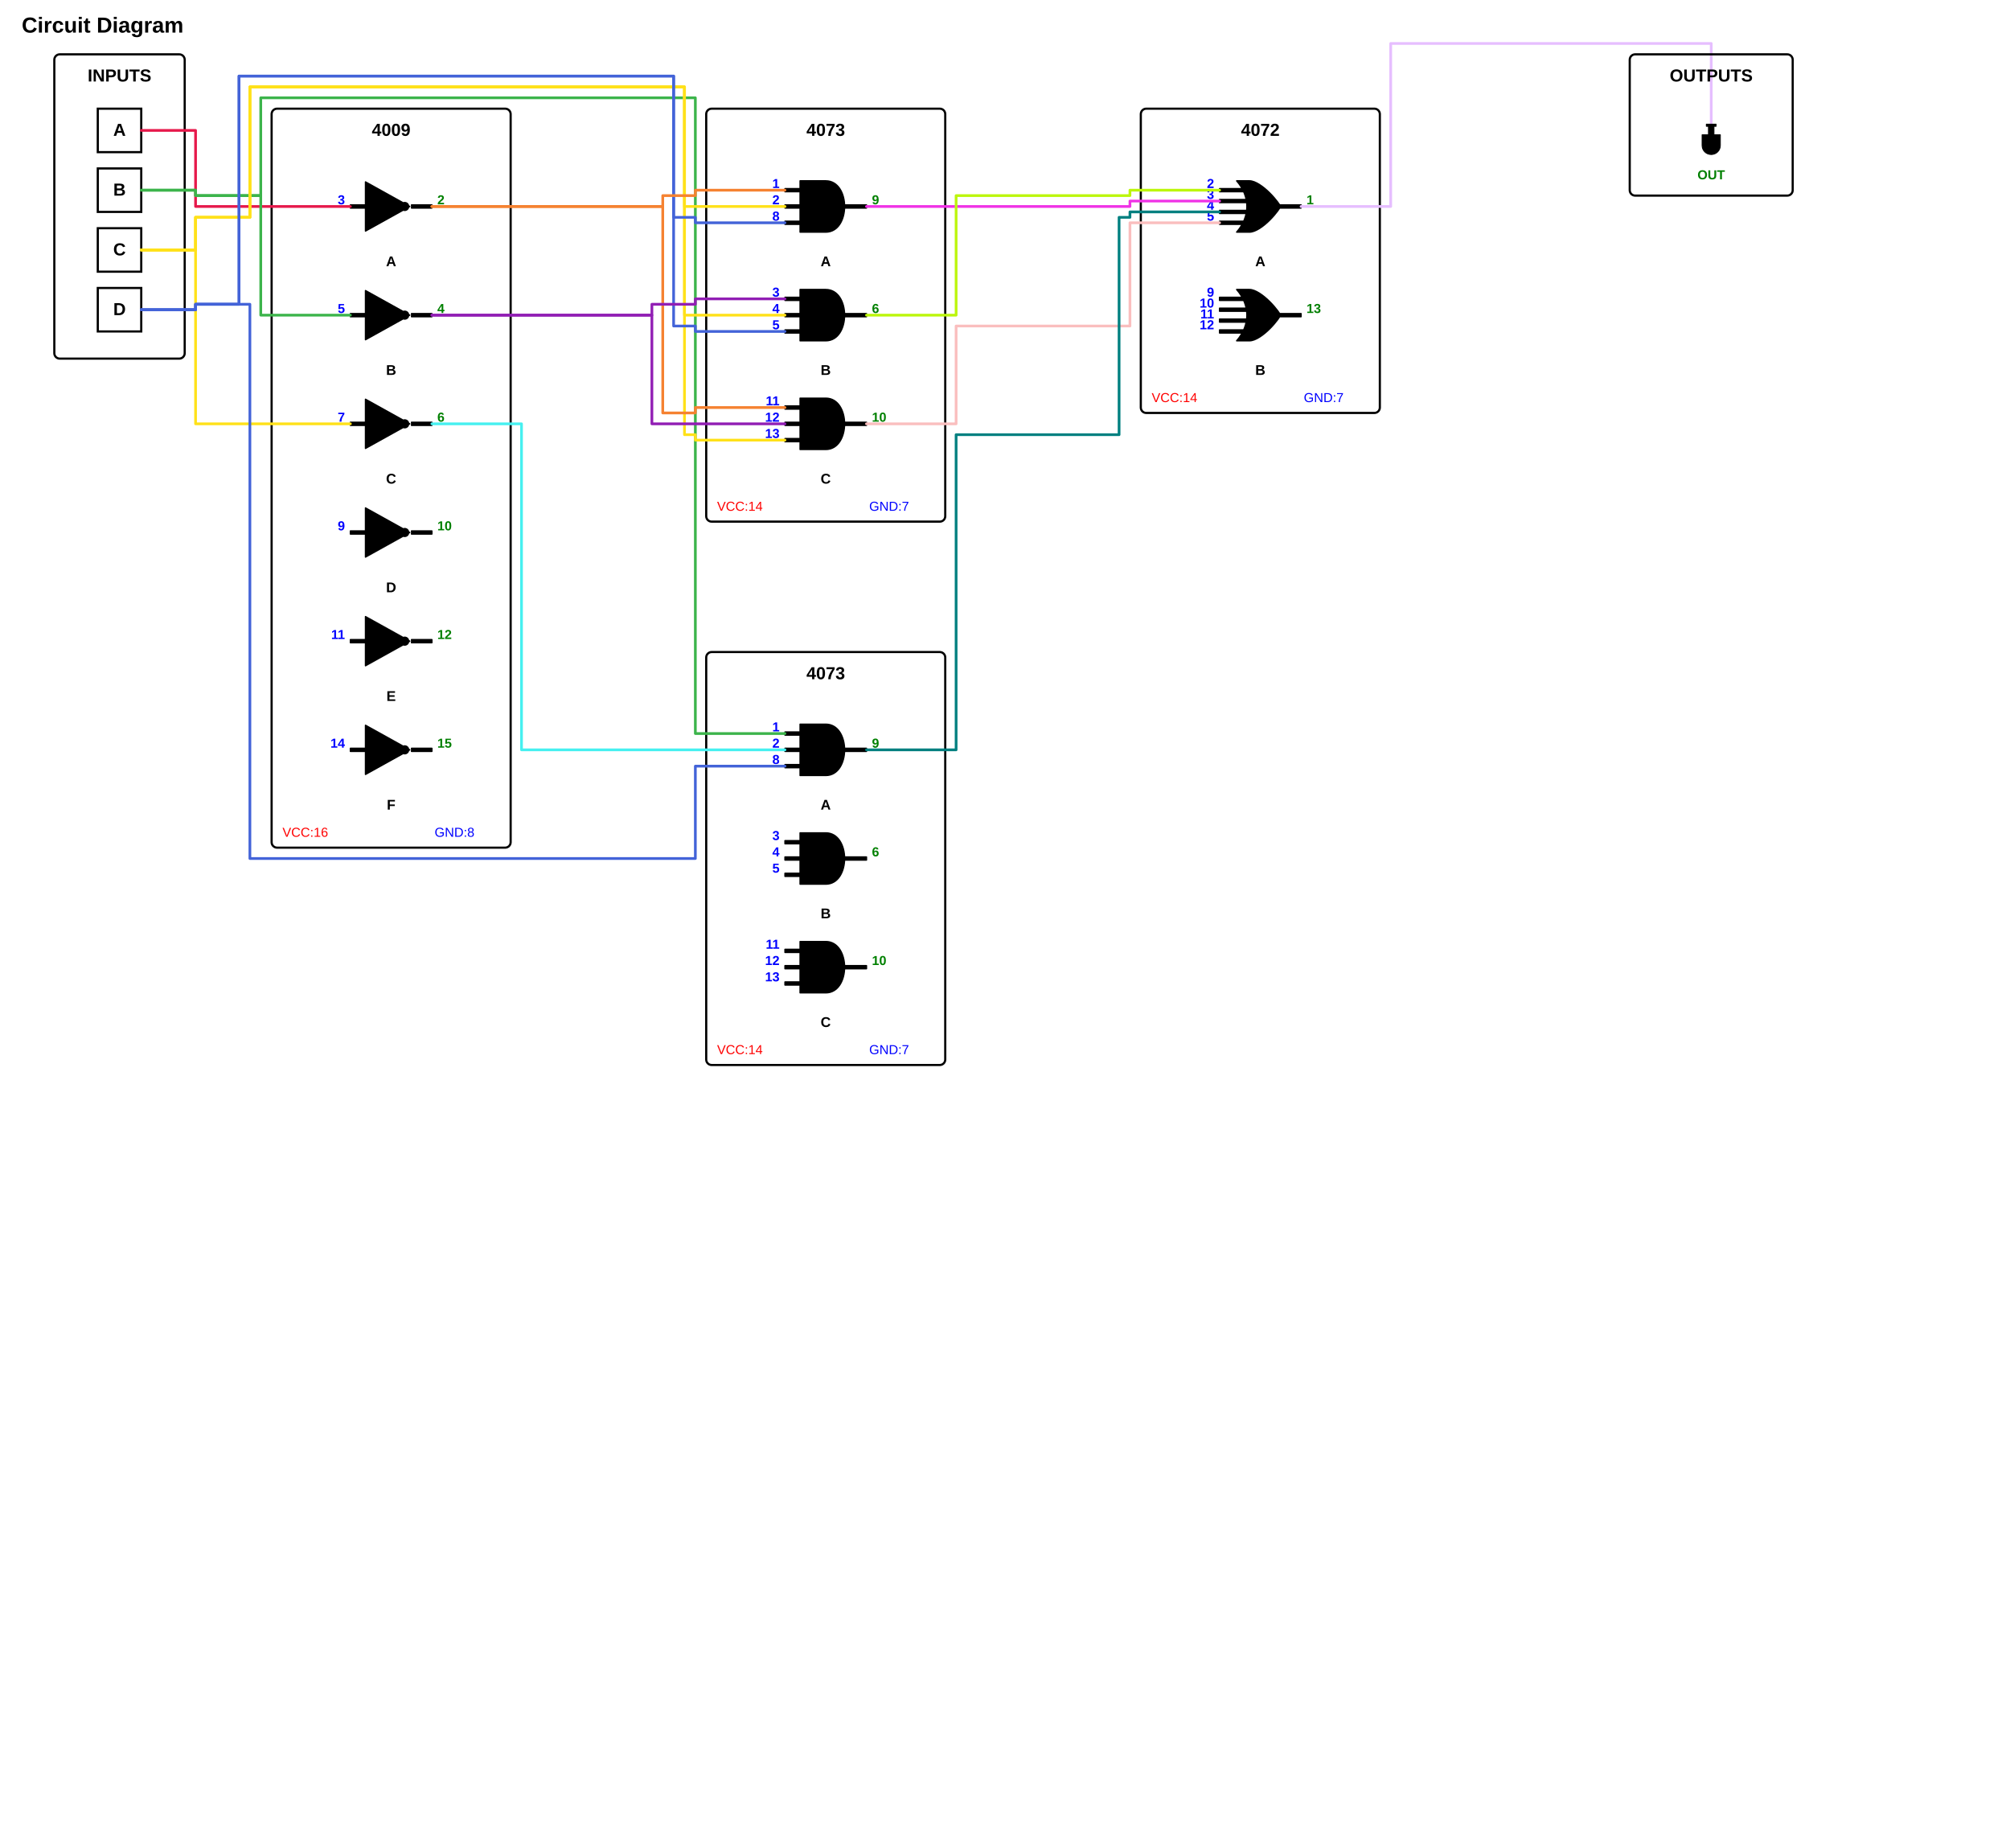
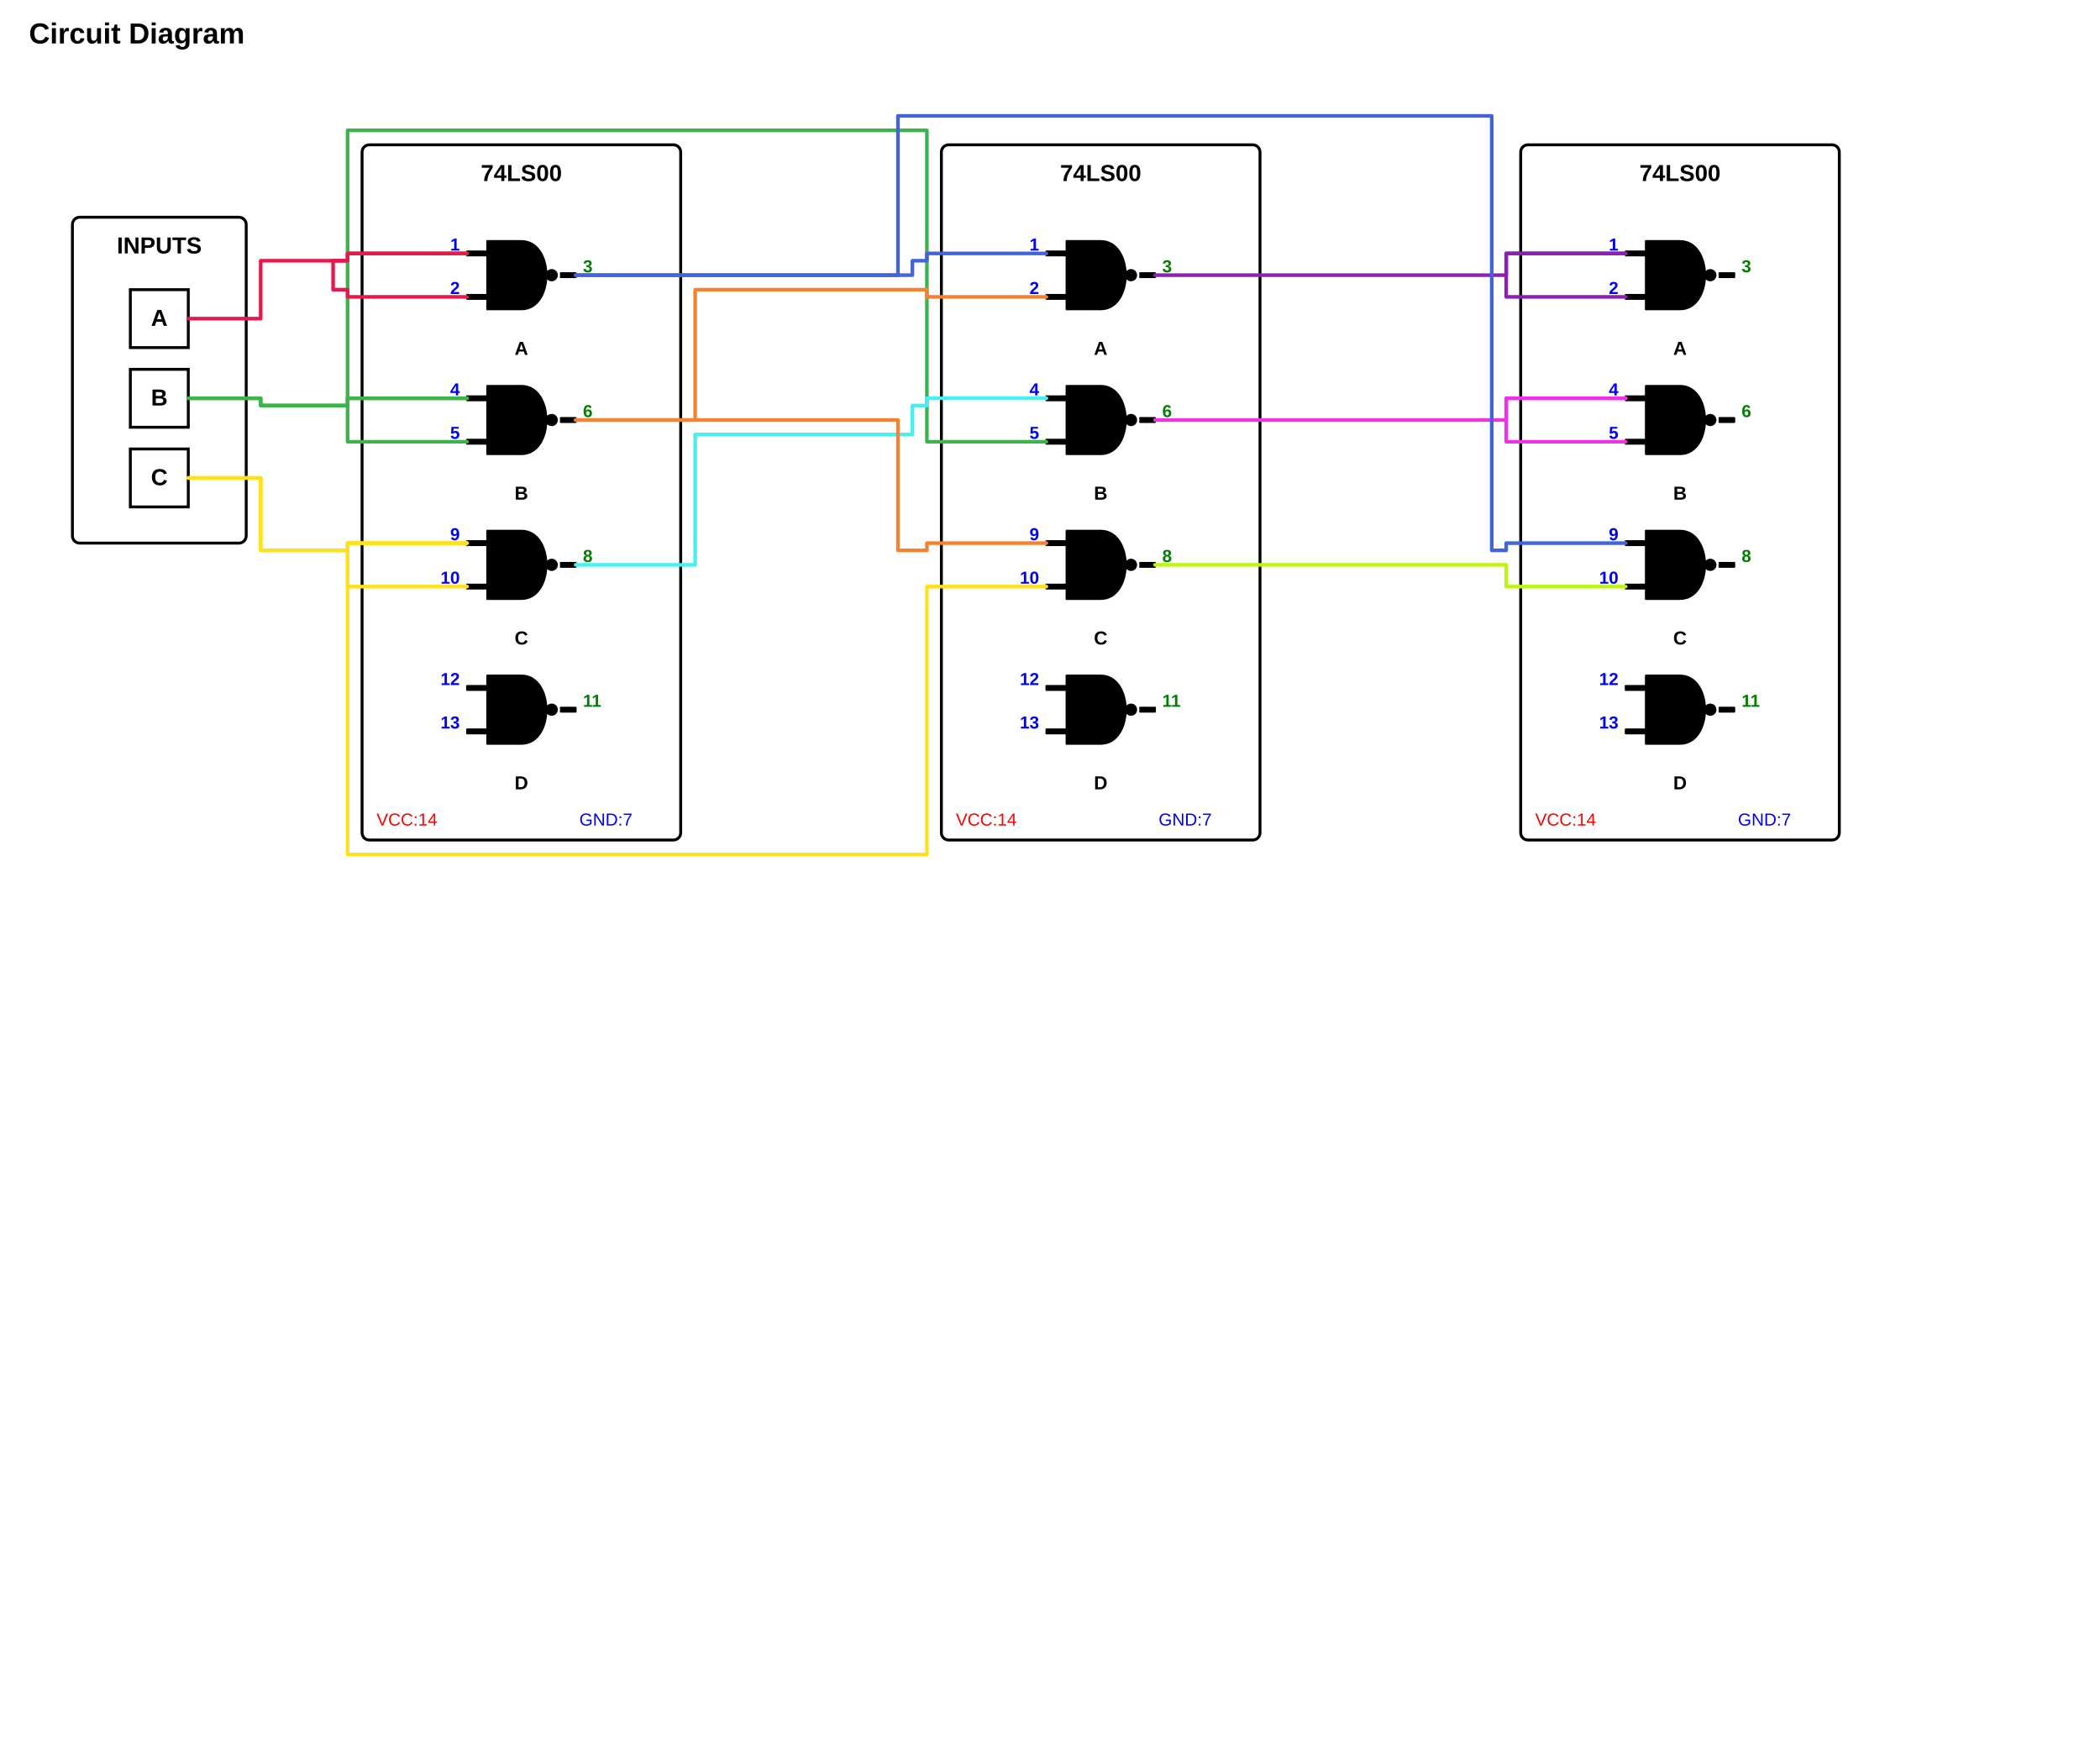
- <svg xmlns="http://www.w3.org/2000/svg" width="1850" height="1700" version="1.1">
+ <svg xmlns="http://www.w3.org/2000/svg" width="1450" height="1200" version="1.1">
  <defs>
-     <symbol id="NOT1" viewBox="0 0 512 512">
-       <path fill="#000000" stroke="#000000" stroke-width="8" stroke-linejoin="round" d="M 105,111.3 V 400.7 L 365.5,256 Z M 16,247 v 18 h 150 v -18 z m 320,-14 c -12.8,0 -23,10.2 -23,23 0,12.8 10.2,23 23,23 12.8,0 23,-10.2 23,-23 0,-12.8 -10.2,-23 -23,-23 z m 40,14 c 0.6,2.9 1,5.9 1,9 0,3.1 -0.4,6.1 -1,9 h 120 v -18 z" />
-     </symbol>
-     <symbol id="OR4" viewBox="0 0 512 512">
-       <path fill="#000000" stroke="#000000" stroke-width="8" stroke-linejoin="round" d="M116.6 407c40-45.9 60.4-98.4 60.4-151 0-52.6-20.4-105.1-60.4-151H192c34.1 0 81.9 34 119.3 71.4 18.7 18.6 35.1 37.9 46.6 53.3 5.8 7.6 10.4 14.4 13.4 19.4 1.4 2.5 2.5 4.7 3.2 6.1.1.4.2.5.2.8 0 .3-.1.5-.2.9-.6 1.4-1.7 3.5-3.2 6-3 5.1-7.5 11.8-13.2 19.5-11.3 15.4-27.5 34.6-46.1 53.2C274.8 373 227.1 407 192 407zM16 361v-18h202.2c-3 6.1-6.3 12.1-9.9 18zm274.5-96c.2-.3.4-.7.5-1 1.1-2.4 2-4.4 2-8 0-3.6-1-5.6-2-8-.1-.3-.3-.7-.5-1H496v18zM16 297v-18h197c3.6 5.9 6.9 11.9 9.9 18zM16 233v-18h197c3.6 5.9 6.9 11.9 9.9 18zM16 169v-18h192.3c3.6 5.9 6.9 11.9 9.9 18z" />
+     <symbol id="NAND2" viewBox="0 0 512 512">
+       <path fill="#000000" stroke="#000000" stroke-width="8" stroke-linejoin="round" d="M105 105v302h151c148 0 148-302 0-302H105zm-89 46v18h150v-18H16zm374 82c-12.8 0-23 10.2-23 23s10.2 23 23 23 23-10.2 23-23-10.2-23-23-23zm40 14c.6 2.9 1 5.9 1 9 0 3.1-.4 6.1-1 9h66v-18h-66zM16 343v18h150v-18H16z" />
    </symbol>
    <symbol id="LED" viewBox="0 0 512 512">
      <path fill="#000000" stroke="#000000" stroke-width="8" stroke-linejoin="round" d="M 256,80 C 208,80 170,118 170,166 v 100 h 172 V 166 C 342,118 304,80 256,80 Z M 230,266 v 80 h 52 v -80 z M 210,346 v 20 h 92 v -20 z" />
    </symbol>
-     <symbol id="AND3" viewBox="0 0 512 512">
-       <path fill="#000000" stroke="#000000" stroke-width="8" stroke-linejoin="round" d="M105 105v302h151c148 0 148-302 0-302H105zm-89 46v18h150v-18H16zm268.8 96c.2 6 .2 12 0 18H496v-18H284.8zM16 247v18h150v-18H16zm0 96v18h150v-18H16z" />
-     </symbol>
  </defs>
  <text x="20" y="30" font-family="Arial" font-size="20" font-weight="bold" fill="black">Circuit Diagram</text>
-   <rect x="50" y="50" width="120" height="280" fill="none" stroke="black" stroke-width="2" rx="5" />
-   <text x="110" y="75" font-family="Arial" font-size="16" font-weight="bold" text-anchor="middle" fill="black">INPUTS</text>
-   <rect x="90" y="100" width="40" height="40" fill="none" stroke="black" stroke-width="2" />
-   <text x="110" y="125" font-family="Arial" font-size="16" font-weight="bold" text-anchor="middle" fill="black">A</text>
-   <rect x="90" y="155" width="40" height="40" fill="none" stroke="black" stroke-width="2" />
-   <text x="110" y="180" font-family="Arial" font-size="16" font-weight="bold" text-anchor="middle" fill="black">B</text>
-   <rect x="90" y="210" width="40" height="40" fill="none" stroke="black" stroke-width="2" />
-   <text x="110" y="235" font-family="Arial" font-size="16" font-weight="bold" text-anchor="middle" fill="black">C</text>
-   <rect x="90" y="265" width="40" height="40" fill="none" stroke="black" stroke-width="2" />
-   <text x="110" y="290" font-family="Arial" font-size="16" font-weight="bold" text-anchor="middle" fill="black">D</text>
-   <rect x="250" y="100" width="220" height="680" fill="none" stroke="black" stroke-width="2" rx="5" />
-   <text x="360" y="125" font-family="Arial" font-size="16" font-weight="bold" text-anchor="middle" fill="black">4009</text>
+   <rect x="50" y="150" width="120" height="225" fill="none" stroke="black" stroke-width="2" rx="5" />
+   <text x="110" y="175" font-family="Arial" font-size="16" font-weight="bold" text-anchor="middle" fill="black">INPUTS</text>
+   <rect x="90" y="200" width="40" height="40" fill="none" stroke="black" stroke-width="2" />
+   <text x="110" y="225" font-family="Arial" font-size="16" font-weight="bold" text-anchor="middle" fill="black">A</text>
+   <rect x="90" y="255" width="40" height="40" fill="none" stroke="black" stroke-width="2" />
+   <text x="110" y="280" font-family="Arial" font-size="16" font-weight="bold" text-anchor="middle" fill="black">B</text>
+   <rect x="90" y="310" width="40" height="40" fill="none" stroke="black" stroke-width="2" />
+   <text x="110" y="335" font-family="Arial" font-size="16" font-weight="bold" text-anchor="middle" fill="black">C</text>
+   <rect x="250" y="100" width="220" height="480" fill="none" stroke="black" stroke-width="2" rx="5" />
+   <text x="360" y="125" font-family="Arial" font-size="16" font-weight="bold" text-anchor="middle" fill="black">74LS00</text>
  <g>
    <g transform="translate(320, 150) scale(0.15625, 0.15625)">
-       <path d="M 105,111.3 V 400.7 L 365.5,256 Z M 16,247 v 18 h 150 v -18 z m 320,-14 c -12.8,0 -23,10.2 -23,23 0,12.8 10.2,23 23,23 12.8,0 23,-10.2 23,-23 0,-12.8 -10.2,-23 -23,-23 z m 40,14 c 0.6,2.9 1,5.9 1,9 0,3.1 -0.4,6.1 -1,9 h 120 v -18 z" fill="#000000" stroke="#000000" stroke-width="8" stroke-linejoin="round" />
+       <path d="M105 105v302h151c148 0 148-302 0-302H105zm-89 46v18h150v-18H16zm374 82c-12.8 0-23 10.2-23 23s10.2 23 23 23 23-10.2 23-23-10.2-23-23-23zm40 14c.6 2.9 1 5.9 1 9 0 3.1-.4 6.1-1 9h66v-18h-66zM16 343v18h150v-18H16z" fill="#000000" stroke="#000000" stroke-width="8" stroke-linejoin="round" />
    </g>
-     <text x="317.5" y="188.0" font-family="Arial" font-size="12" font-weight="bold" text-anchor="end" fill="blue">3</text>
-     <text x="402.5" y="188.0" font-family="Arial" font-size="12" font-weight="bold" text-anchor="start" fill="green">2</text>
+     <text x="317.5" y="173.0" font-family="Arial" font-size="12" font-weight="bold" text-anchor="end" fill="blue">1</text>
+     <text x="317.5" y="203.0" font-family="Arial" font-size="12" font-weight="bold" text-anchor="end" fill="blue">2</text>
+     <text x="402.5" y="188.0" font-family="Arial" font-size="12" font-weight="bold" text-anchor="start" fill="green">3</text>
    <text x="360" y="245" font-family="Arial" font-size="13" font-weight="bold" text-anchor="middle" fill="black">A</text>
  </g>
  <g>
    <g transform="translate(320, 250) scale(0.15625, 0.15625)">
-       <path d="M 105,111.3 V 400.7 L 365.5,256 Z M 16,247 v 18 h 150 v -18 z m 320,-14 c -12.8,0 -23,10.2 -23,23 0,12.8 10.2,23 23,23 12.8,0 23,-10.2 23,-23 0,-12.8 -10.2,-23 -23,-23 z m 40,14 c 0.6,2.9 1,5.9 1,9 0,3.1 -0.4,6.1 -1,9 h 120 v -18 z" fill="#000000" stroke="#000000" stroke-width="8" stroke-linejoin="round" />
+       <path d="M105 105v302h151c148 0 148-302 0-302H105zm-89 46v18h150v-18H16zm374 82c-12.8 0-23 10.2-23 23s10.2 23 23 23 23-10.2 23-23-10.2-23-23-23zm40 14c.6 2.9 1 5.9 1 9 0 3.1-.4 6.1-1 9h66v-18h-66zM16 343v18h150v-18H16z" fill="#000000" stroke="#000000" stroke-width="8" stroke-linejoin="round" />
    </g>
-     <text x="317.5" y="288.0" font-family="Arial" font-size="12" font-weight="bold" text-anchor="end" fill="blue">5</text>
-     <text x="402.5" y="288.0" font-family="Arial" font-size="12" font-weight="bold" text-anchor="start" fill="green">4</text>
+     <text x="317.5" y="273.0" font-family="Arial" font-size="12" font-weight="bold" text-anchor="end" fill="blue">4</text>
+     <text x="317.5" y="303.0" font-family="Arial" font-size="12" font-weight="bold" text-anchor="end" fill="blue">5</text>
+     <text x="402.5" y="288.0" font-family="Arial" font-size="12" font-weight="bold" text-anchor="start" fill="green">6</text>
    <text x="360" y="345" font-family="Arial" font-size="13" font-weight="bold" text-anchor="middle" fill="black">B</text>
  </g>
  <g>
    <g transform="translate(320, 350) scale(0.15625, 0.15625)">
-       <path d="M 105,111.3 V 400.7 L 365.5,256 Z M 16,247 v 18 h 150 v -18 z m 320,-14 c -12.8,0 -23,10.2 -23,23 0,12.8 10.2,23 23,23 12.8,0 23,-10.2 23,-23 0,-12.8 -10.2,-23 -23,-23 z m 40,14 c 0.6,2.9 1,5.9 1,9 0,3.1 -0.4,6.1 -1,9 h 120 v -18 z" fill="#000000" stroke="#000000" stroke-width="8" stroke-linejoin="round" />
+       <path d="M105 105v302h151c148 0 148-302 0-302H105zm-89 46v18h150v-18H16zm374 82c-12.8 0-23 10.2-23 23s10.2 23 23 23 23-10.2 23-23-10.2-23-23-23zm40 14c.6 2.9 1 5.9 1 9 0 3.1-.4 6.1-1 9h66v-18h-66zM16 343v18h150v-18H16z" fill="#000000" stroke="#000000" stroke-width="8" stroke-linejoin="round" />
    </g>
-     <text x="317.5" y="388.0" font-family="Arial" font-size="12" font-weight="bold" text-anchor="end" fill="blue">7</text>
-     <text x="402.5" y="388.0" font-family="Arial" font-size="12" font-weight="bold" text-anchor="start" fill="green">6</text>
+     <text x="317.5" y="373.0" font-family="Arial" font-size="12" font-weight="bold" text-anchor="end" fill="blue">9</text>
+     <text x="317.5" y="403.0" font-family="Arial" font-size="12" font-weight="bold" text-anchor="end" fill="blue">10</text>
+     <text x="402.5" y="388.0" font-family="Arial" font-size="12" font-weight="bold" text-anchor="start" fill="green">8</text>
    <text x="360" y="445" font-family="Arial" font-size="13" font-weight="bold" text-anchor="middle" fill="black">C</text>
  </g>
  <g>
    <g transform="translate(320, 450) scale(0.15625, 0.15625)">
-       <path d="M 105,111.3 V 400.7 L 365.5,256 Z M 16,247 v 18 h 150 v -18 z m 320,-14 c -12.8,0 -23,10.2 -23,23 0,12.8 10.2,23 23,23 12.8,0 23,-10.2 23,-23 0,-12.8 -10.2,-23 -23,-23 z m 40,14 c 0.6,2.9 1,5.9 1,9 0,3.1 -0.4,6.1 -1,9 h 120 v -18 z" fill="#000000" stroke="#000000" stroke-width="8" stroke-linejoin="round" />
+       <path d="M105 105v302h151c148 0 148-302 0-302H105zm-89 46v18h150v-18H16zm374 82c-12.8 0-23 10.2-23 23s10.2 23 23 23 23-10.2 23-23-10.2-23-23-23zm40 14c.6 2.9 1 5.9 1 9 0 3.1-.4 6.1-1 9h66v-18h-66zM16 343v18h150v-18H16z" fill="#000000" stroke="#000000" stroke-width="8" stroke-linejoin="round" />
    </g>
-     <text x="317.5" y="488.0" font-family="Arial" font-size="12" font-weight="bold" text-anchor="end" fill="blue">9</text>
-     <text x="402.5" y="488.0" font-family="Arial" font-size="12" font-weight="bold" text-anchor="start" fill="green">10</text>
+     <text x="317.5" y="473.0" font-family="Arial" font-size="12" font-weight="bold" text-anchor="end" fill="blue">12</text>
+     <text x="317.5" y="503.0" font-family="Arial" font-size="12" font-weight="bold" text-anchor="end" fill="blue">13</text>
+     <text x="402.5" y="488.0" font-family="Arial" font-size="12" font-weight="bold" text-anchor="start" fill="green">11</text>
    <text x="360" y="545" font-family="Arial" font-size="13" font-weight="bold" text-anchor="middle" fill="black">D</text>
  </g>
-   <g>
-     <g transform="translate(320, 550) scale(0.15625, 0.15625)">
-       <path d="M 105,111.3 V 400.7 L 365.5,256 Z M 16,247 v 18 h 150 v -18 z m 320,-14 c -12.8,0 -23,10.2 -23,23 0,12.8 10.2,23 23,23 12.8,0 23,-10.2 23,-23 0,-12.8 -10.2,-23 -23,-23 z m 40,14 c 0.6,2.9 1,5.9 1,9 0,3.1 -0.4,6.1 -1,9 h 120 v -18 z" fill="#000000" stroke="#000000" stroke-width="8" stroke-linejoin="round" />
-     </g>
-     <text x="317.5" y="588.0" font-family="Arial" font-size="12" font-weight="bold" text-anchor="end" fill="blue">11</text>
-     <text x="402.5" y="588.0" font-family="Arial" font-size="12" font-weight="bold" text-anchor="start" fill="green">12</text>
-     <text x="360" y="645" font-family="Arial" font-size="13" font-weight="bold" text-anchor="middle" fill="black">E</text>
-   </g>
-   <g>
-     <g transform="translate(320, 650) scale(0.15625, 0.15625)">
-       <path d="M 105,111.3 V 400.7 L 365.5,256 Z M 16,247 v 18 h 150 v -18 z m 320,-14 c -12.8,0 -23,10.2 -23,23 0,12.8 10.2,23 23,23 12.8,0 23,-10.2 23,-23 0,-12.8 -10.2,-23 -23,-23 z m 40,14 c 0.6,2.9 1,5.9 1,9 0,3.1 -0.4,6.1 -1,9 h 120 v -18 z" fill="#000000" stroke="#000000" stroke-width="8" stroke-linejoin="round" />
-     </g>
-     <text x="317.5" y="688.0" font-family="Arial" font-size="12" font-weight="bold" text-anchor="end" fill="blue">14</text>
-     <text x="402.5" y="688.0" font-family="Arial" font-size="12" font-weight="bold" text-anchor="start" fill="green">15</text>
-     <text x="360" y="745" font-family="Arial" font-size="13" font-weight="bold" text-anchor="middle" fill="black">F</text>
-   </g>
-   <text x="260" y="770" font-family="Arial" font-size="12" fill="red">VCC:16</text>
-   <text x="400" y="770" font-family="Arial" font-size="12" fill="blue">GND:8</text>
-   <rect x="650" y="100" width="220" height="380" fill="none" stroke="black" stroke-width="2" rx="5" />
-   <text x="760" y="125" font-family="Arial" font-size="16" font-weight="bold" text-anchor="middle" fill="black">4073</text>
+   <text x="260" y="570" font-family="Arial" font-size="12" fill="red">VCC:14</text>
+   <text x="400" y="570" font-family="Arial" font-size="12" fill="blue">GND:7</text>
+   <rect x="650" y="100" width="220" height="480" fill="none" stroke="black" stroke-width="2" rx="5" />
+   <text x="760" y="125" font-family="Arial" font-size="16" font-weight="bold" text-anchor="middle" fill="black">74LS00</text>
  <g>
    <g transform="translate(720, 150) scale(0.15625, 0.15625)">
-       <path d="M105 105v302h151c148 0 148-302 0-302H105zm-89 46v18h150v-18H16zm268.8 96c.2 6 .2 12 0 18H496v-18H284.8zM16 247v18h150v-18H16zm0 96v18h150v-18H16z" fill="#000000" stroke="#000000" stroke-width="8" stroke-linejoin="round" />
+       <path d="M105 105v302h151c148 0 148-302 0-302H105zm-89 46v18h150v-18H16zm374 82c-12.8 0-23 10.2-23 23s10.2 23 23 23 23-10.2 23-23-10.2-23-23-23zm40 14c.6 2.9 1 5.9 1 9 0 3.1-.4 6.1-1 9h66v-18h-66zM16 343v18h150v-18H16z" fill="#000000" stroke="#000000" stroke-width="8" stroke-linejoin="round" />
    </g>
    <text x="717.5" y="173.0" font-family="Arial" font-size="12" font-weight="bold" text-anchor="end" fill="blue">1</text>
-     <text x="717.5" y="188.0" font-family="Arial" font-size="12" font-weight="bold" text-anchor="end" fill="blue">2</text>
-     <text x="717.5" y="203.0" font-family="Arial" font-size="12" font-weight="bold" text-anchor="end" fill="blue">8</text>
-     <text x="802.5" y="188.0" font-family="Arial" font-size="12" font-weight="bold" text-anchor="start" fill="green">9</text>
+     <text x="717.5" y="203.0" font-family="Arial" font-size="12" font-weight="bold" text-anchor="end" fill="blue">2</text>
+     <text x="802.5" y="188.0" font-family="Arial" font-size="12" font-weight="bold" text-anchor="start" fill="green">3</text>
    <text x="760" y="245" font-family="Arial" font-size="13" font-weight="bold" text-anchor="middle" fill="black">A</text>
  </g>
  <g>
    <g transform="translate(720, 250) scale(0.15625, 0.15625)">
-       <path d="M105 105v302h151c148 0 148-302 0-302H105zm-89 46v18h150v-18H16zm268.8 96c.2 6 .2 12 0 18H496v-18H284.8zM16 247v18h150v-18H16zm0 96v18h150v-18H16z" fill="#000000" stroke="#000000" stroke-width="8" stroke-linejoin="round" />
+       <path d="M105 105v302h151c148 0 148-302 0-302H105zm-89 46v18h150v-18H16zm374 82c-12.8 0-23 10.2-23 23s10.2 23 23 23 23-10.2 23-23-10.2-23-23-23zm40 14c.6 2.9 1 5.9 1 9 0 3.1-.4 6.1-1 9h66v-18h-66zM16 343v18h150v-18H16z" fill="#000000" stroke="#000000" stroke-width="8" stroke-linejoin="round" />
    </g>
-     <text x="717.5" y="273.0" font-family="Arial" font-size="12" font-weight="bold" text-anchor="end" fill="blue">3</text>
-     <text x="717.5" y="288.0" font-family="Arial" font-size="12" font-weight="bold" text-anchor="end" fill="blue">4</text>
+     <text x="717.5" y="273.0" font-family="Arial" font-size="12" font-weight="bold" text-anchor="end" fill="blue">4</text>
    <text x="717.5" y="303.0" font-family="Arial" font-size="12" font-weight="bold" text-anchor="end" fill="blue">5</text>
    <text x="802.5" y="288.0" font-family="Arial" font-size="12" font-weight="bold" text-anchor="start" fill="green">6</text>
    <text x="760" y="345" font-family="Arial" font-size="13" font-weight="bold" text-anchor="middle" fill="black">B</text>
  </g>
  <g>
    <g transform="translate(720, 350) scale(0.15625, 0.15625)">
-       <path d="M105 105v302h151c148 0 148-302 0-302H105zm-89 46v18h150v-18H16zm268.8 96c.2 6 .2 12 0 18H496v-18H284.8zM16 247v18h150v-18H16zm0 96v18h150v-18H16z" fill="#000000" stroke="#000000" stroke-width="8" stroke-linejoin="round" />
+       <path d="M105 105v302h151c148 0 148-302 0-302H105zm-89 46v18h150v-18H16zm374 82c-12.8 0-23 10.2-23 23s10.2 23 23 23 23-10.2 23-23-10.2-23-23-23zm40 14c.6 2.9 1 5.9 1 9 0 3.1-.4 6.1-1 9h66v-18h-66zM16 343v18h150v-18H16z" fill="#000000" stroke="#000000" stroke-width="8" stroke-linejoin="round" />
    </g>
-     <text x="717.5" y="373.0" font-family="Arial" font-size="12" font-weight="bold" text-anchor="end" fill="blue">11</text>
-     <text x="717.5" y="388.0" font-family="Arial" font-size="12" font-weight="bold" text-anchor="end" fill="blue">12</text>
-     <text x="717.5" y="403.0" font-family="Arial" font-size="12" font-weight="bold" text-anchor="end" fill="blue">13</text>
-     <text x="802.5" y="388.0" font-family="Arial" font-size="12" font-weight="bold" text-anchor="start" fill="green">10</text>
+     <text x="717.5" y="373.0" font-family="Arial" font-size="12" font-weight="bold" text-anchor="end" fill="blue">9</text>
+     <text x="717.5" y="403.0" font-family="Arial" font-size="12" font-weight="bold" text-anchor="end" fill="blue">10</text>
+     <text x="802.5" y="388.0" font-family="Arial" font-size="12" font-weight="bold" text-anchor="start" fill="green">8</text>
    <text x="760" y="445" font-family="Arial" font-size="13" font-weight="bold" text-anchor="middle" fill="black">C</text>
  </g>
-   <text x="660" y="470" font-family="Arial" font-size="12" fill="red">VCC:14</text>
-   <text x="800" y="470" font-family="Arial" font-size="12" fill="blue">GND:7</text>
-   <rect x="650" y="600" width="220" height="380" fill="none" stroke="black" stroke-width="2" rx="5" />
-   <text x="760" y="625" font-family="Arial" font-size="16" font-weight="bold" text-anchor="middle" fill="black">4073</text>
  <g>
-     <g transform="translate(720, 650) scale(0.15625, 0.15625)">
-       <path d="M105 105v302h151c148 0 148-302 0-302H105zm-89 46v18h150v-18H16zm268.8 96c.2 6 .2 12 0 18H496v-18H284.8zM16 247v18h150v-18H16zm0 96v18h150v-18H16z" fill="#000000" stroke="#000000" stroke-width="8" stroke-linejoin="round" />
+     <g transform="translate(720, 450) scale(0.15625, 0.15625)">
+       <path d="M105 105v302h151c148 0 148-302 0-302H105zm-89 46v18h150v-18H16zm374 82c-12.8 0-23 10.2-23 23s10.2 23 23 23 23-10.2 23-23-10.2-23-23-23zm40 14c.6 2.9 1 5.9 1 9 0 3.1-.4 6.1-1 9h66v-18h-66zM16 343v18h150v-18H16z" fill="#000000" stroke="#000000" stroke-width="8" stroke-linejoin="round" />
    </g>
-     <text x="717.5" y="673.0" font-family="Arial" font-size="12" font-weight="bold" text-anchor="end" fill="blue">1</text>
-     <text x="717.5" y="688.0" font-family="Arial" font-size="12" font-weight="bold" text-anchor="end" fill="blue">2</text>
-     <text x="717.5" y="703.0" font-family="Arial" font-size="12" font-weight="bold" text-anchor="end" fill="blue">8</text>
-     <text x="802.5" y="688.0" font-family="Arial" font-size="12" font-weight="bold" text-anchor="start" fill="green">9</text>
-     <text x="760" y="745" font-family="Arial" font-size="13" font-weight="bold" text-anchor="middle" fill="black">A</text>
+     <text x="717.5" y="473.0" font-family="Arial" font-size="12" font-weight="bold" text-anchor="end" fill="blue">12</text>
+     <text x="717.5" y="503.0" font-family="Arial" font-size="12" font-weight="bold" text-anchor="end" fill="blue">13</text>
+     <text x="802.5" y="488.0" font-family="Arial" font-size="12" font-weight="bold" text-anchor="start" fill="green">11</text>
+     <text x="760" y="545" font-family="Arial" font-size="13" font-weight="bold" text-anchor="middle" fill="black">D</text>
  </g>
-   <g>
-     <g transform="translate(720, 750) scale(0.15625, 0.15625)">
-       <path d="M105 105v302h151c148 0 148-302 0-302H105zm-89 46v18h150v-18H16zm268.8 96c.2 6 .2 12 0 18H496v-18H284.8zM16 247v18h150v-18H16zm0 96v18h150v-18H16z" fill="#000000" stroke="#000000" stroke-width="8" stroke-linejoin="round" />
-     </g>
-     <text x="717.5" y="773.0" font-family="Arial" font-size="12" font-weight="bold" text-anchor="end" fill="blue">3</text>
-     <text x="717.5" y="788.0" font-family="Arial" font-size="12" font-weight="bold" text-anchor="end" fill="blue">4</text>
-     <text x="717.5" y="803.0" font-family="Arial" font-size="12" font-weight="bold" text-anchor="end" fill="blue">5</text>
-     <text x="802.5" y="788.0" font-family="Arial" font-size="12" font-weight="bold" text-anchor="start" fill="green">6</text>
-     <text x="760" y="845" font-family="Arial" font-size="13" font-weight="bold" text-anchor="middle" fill="black">B</text>
-   </g>
-   <g>
-     <g transform="translate(720, 850) scale(0.15625, 0.15625)">
-       <path d="M105 105v302h151c148 0 148-302 0-302H105zm-89 46v18h150v-18H16zm268.8 96c.2 6 .2 12 0 18H496v-18H284.8zM16 247v18h150v-18H16zm0 96v18h150v-18H16z" fill="#000000" stroke="#000000" stroke-width="8" stroke-linejoin="round" />
-     </g>
-     <text x="717.5" y="873.0" font-family="Arial" font-size="12" font-weight="bold" text-anchor="end" fill="blue">11</text>
-     <text x="717.5" y="888.0" font-family="Arial" font-size="12" font-weight="bold" text-anchor="end" fill="blue">12</text>
-     <text x="717.5" y="903.0" font-family="Arial" font-size="12" font-weight="bold" text-anchor="end" fill="blue">13</text>
-     <text x="802.5" y="888.0" font-family="Arial" font-size="12" font-weight="bold" text-anchor="start" fill="green">10</text>
-     <text x="760" y="945" font-family="Arial" font-size="13" font-weight="bold" text-anchor="middle" fill="black">C</text>
-   </g>
-   <text x="660" y="970" font-family="Arial" font-size="12" fill="red">VCC:14</text>
-   <text x="800" y="970" font-family="Arial" font-size="12" fill="blue">GND:7</text>
-   <rect x="1050" y="100" width="220" height="280" fill="none" stroke="black" stroke-width="2" rx="5" />
-   <text x="1160" y="125" font-family="Arial" font-size="16" font-weight="bold" text-anchor="middle" fill="black">4072</text>
+   <text x="660" y="570" font-family="Arial" font-size="12" fill="red">VCC:14</text>
+   <text x="800" y="570" font-family="Arial" font-size="12" fill="blue">GND:7</text>
+   <rect x="1050" y="100" width="220" height="480" fill="none" stroke="black" stroke-width="2" rx="5" />
+   <text x="1160" y="125" font-family="Arial" font-size="16" font-weight="bold" text-anchor="middle" fill="black">74LS00</text>
  <g>
    <g transform="translate(1120, 150) scale(0.15625, 0.15625)">
-       <path d="M116.6 407c40-45.9 60.4-98.4 60.4-151 0-52.6-20.4-105.1-60.4-151H192c34.1 0 81.9 34 119.3 71.4 18.7 18.6 35.1 37.9 46.6 53.3 5.8 7.6 10.4 14.4 13.4 19.4 1.4 2.5 2.5 4.7 3.2 6.1.1.4.2.5.2.8 0 .3-.1.5-.2.9-.6 1.4-1.7 3.5-3.2 6-3 5.1-7.5 11.8-13.2 19.5-11.3 15.4-27.5 34.6-46.1 53.2C274.8 373 227.1 407 192 407zM16 361v-18h202.2c-3 6.1-6.3 12.1-9.9 18zm274.5-96c.2-.3.4-.7.5-1 1.1-2.4 2-4.4 2-8 0-3.6-1-5.6-2-8-.1-.3-.3-.7-.5-1H496v18zM16 297v-18h197c3.6 5.9 6.9 11.9 9.9 18zM16 233v-18h197c3.6 5.9 6.9 11.9 9.9 18zM16 169v-18h192.3c3.6 5.9 6.9 11.9 9.9 18z" fill="#000000" stroke="#000000" stroke-width="8" stroke-linejoin="round" />
+       <path d="M105 105v302h151c148 0 148-302 0-302H105zm-89 46v18h150v-18H16zm374 82c-12.8 0-23 10.2-23 23s10.2 23 23 23 23-10.2 23-23-10.2-23-23-23zm40 14c.6 2.9 1 5.9 1 9 0 3.1-.4 6.1-1 9h66v-18h-66zM16 343v18h150v-18H16z" fill="#000000" stroke="#000000" stroke-width="8" stroke-linejoin="round" />
    </g>
-     <text x="1117.5" y="173.0" font-family="Arial" font-size="12" font-weight="bold" text-anchor="end" fill="blue">2</text>
-     <text x="1117.5" y="183.0" font-family="Arial" font-size="12" font-weight="bold" text-anchor="end" fill="blue">3</text>
-     <text x="1117.5" y="193.0" font-family="Arial" font-size="12" font-weight="bold" text-anchor="end" fill="blue">4</text>
-     <text x="1117.5" y="203.0" font-family="Arial" font-size="12" font-weight="bold" text-anchor="end" fill="blue">5</text>
-     <text x="1202.5" y="188.0" font-family="Arial" font-size="12" font-weight="bold" text-anchor="start" fill="green">1</text>
+     <text x="1117.5" y="173.0" font-family="Arial" font-size="12" font-weight="bold" text-anchor="end" fill="blue">1</text>
+     <text x="1117.5" y="203.0" font-family="Arial" font-size="12" font-weight="bold" text-anchor="end" fill="blue">2</text>
+     <text x="1202.5" y="188.0" font-family="Arial" font-size="12" font-weight="bold" text-anchor="start" fill="green">3</text>
    <text x="1160" y="245" font-family="Arial" font-size="13" font-weight="bold" text-anchor="middle" fill="black">A</text>
  </g>
  <g>
    <g transform="translate(1120, 250) scale(0.15625, 0.15625)">
-       <path d="M116.6 407c40-45.9 60.4-98.4 60.4-151 0-52.6-20.4-105.1-60.4-151H192c34.1 0 81.9 34 119.3 71.4 18.7 18.6 35.1 37.9 46.6 53.3 5.8 7.6 10.4 14.4 13.4 19.4 1.4 2.5 2.5 4.7 3.2 6.1.1.4.2.5.2.8 0 .3-.1.5-.2.9-.6 1.4-1.7 3.5-3.2 6-3 5.1-7.5 11.8-13.2 19.5-11.3 15.4-27.5 34.6-46.1 53.2C274.8 373 227.1 407 192 407zM16 361v-18h202.2c-3 6.1-6.3 12.1-9.9 18zm274.5-96c.2-.3.4-.7.5-1 1.1-2.4 2-4.4 2-8 0-3.6-1-5.6-2-8-.1-.3-.3-.7-.5-1H496v18zM16 297v-18h197c3.6 5.9 6.9 11.9 9.9 18zM16 233v-18h197c3.6 5.9 6.9 11.9 9.9 18zM16 169v-18h192.3c3.6 5.9 6.9 11.9 9.9 18z" fill="#000000" stroke="#000000" stroke-width="8" stroke-linejoin="round" />
+       <path d="M105 105v302h151c148 0 148-302 0-302H105zm-89 46v18h150v-18H16zm374 82c-12.8 0-23 10.2-23 23s10.2 23 23 23 23-10.2 23-23-10.2-23-23-23zm40 14c.6 2.9 1 5.9 1 9 0 3.1-.4 6.1-1 9h66v-18h-66zM16 343v18h150v-18H16z" fill="#000000" stroke="#000000" stroke-width="8" stroke-linejoin="round" />
    </g>
-     <text x="1117.5" y="273.0" font-family="Arial" font-size="12" font-weight="bold" text-anchor="end" fill="blue">9</text>
-     <text x="1117.5" y="283.0" font-family="Arial" font-size="12" font-weight="bold" text-anchor="end" fill="blue">10</text>
-     <text x="1117.5" y="293.0" font-family="Arial" font-size="12" font-weight="bold" text-anchor="end" fill="blue">11</text>
-     <text x="1117.5" y="303.0" font-family="Arial" font-size="12" font-weight="bold" text-anchor="end" fill="blue">12</text>
-     <text x="1202.5" y="288.0" font-family="Arial" font-size="12" font-weight="bold" text-anchor="start" fill="green">13</text>
+     <text x="1117.5" y="273.0" font-family="Arial" font-size="12" font-weight="bold" text-anchor="end" fill="blue">4</text>
+     <text x="1117.5" y="303.0" font-family="Arial" font-size="12" font-weight="bold" text-anchor="end" fill="blue">5</text>
+     <text x="1202.5" y="288.0" font-family="Arial" font-size="12" font-weight="bold" text-anchor="start" fill="green">6</text>
    <text x="1160" y="345" font-family="Arial" font-size="13" font-weight="bold" text-anchor="middle" fill="black">B</text>
  </g>
-   <text x="1060" y="370" font-family="Arial" font-size="12" fill="red">VCC:14</text>
-   <text x="1200" y="370" font-family="Arial" font-size="12" fill="blue">GND:7</text>
-   <path id="wire-0" d="M 130 120 L 180 120 L 180 190 L 322.5 190.0" stroke="#e6194b" fill="none" stroke-width="2.5" stroke-linecap="round" stroke-linejoin="round" />
-   <path id="wire-1" d="M 130 175 L 180 175 L 180 180 L 240 180 L 240 290 L 322.5 290.0" stroke="#3cb44b" fill="none" stroke-width="2.5" stroke-linecap="round" stroke-linejoin="round" />
-   <path id="wire-2" d="M 130 175 L 180 175 L 180 180 L 240 180 L 240 90 L 640 90 L 640 675.0 L 722.5 675.0" stroke="#3cb44b" fill="none" stroke-width="2.5" stroke-linecap="round" stroke-linejoin="round" />
-   <path id="wire-3" d="M 130 230 L 180 230 L 180 390 L 322.5 390.0" stroke="#ffe119" fill="none" stroke-width="2.5" stroke-linecap="round" stroke-linejoin="round" />
-   <path id="wire-4" d="M 130 230 L 180 230 L 180 200 L 230 200 L 230 80 L 630 80 L 630 190 L 722.5 190.0" stroke="#ffe119" fill="none" stroke-width="2.5" stroke-linecap="round" stroke-linejoin="round" />
-   <path id="wire-5" d="M 130 230 L 180 230 L 180 200 L 230 200 L 230 80 L 630 80 L 630 290 L 722.5 290.0" stroke="#ffe119" fill="none" stroke-width="2.5" stroke-linecap="round" stroke-linejoin="round" />
-   <path id="wire-6" d="M 130 230 L 180 230 L 180 200 L 230 200 L 230 80 L 630 80 L 630 400 L 640 400 L 640 405.0 L 722.5 405.0" stroke="#ffe119" fill="none" stroke-width="2.5" stroke-linecap="round" stroke-linejoin="round" />
-   <path id="wire-7" d="M 130 285 L 180 285 L 180 280 L 220 280 L 220 70 L 620 70 L 620 300 L 640 300 L 640 305.0 L 722.5 305.0" stroke="#4363d8" fill="none" stroke-width="2.5" stroke-linecap="round" stroke-linejoin="round" />
-   <path id="wire-8" d="M 130 285 L 180 285 L 180 280 L 220 280 L 220 70 L 620 70 L 620 200 L 640 200 L 640 205.0 L 722.5 205.0" stroke="#4363d8" fill="none" stroke-width="2.5" stroke-linecap="round" stroke-linejoin="round" />
-   <path id="wire-9" d="M 130 285 L 180 285 L 180 280 L 230 280 L 230 790 L 640 790 L 640 705.0 L 722.5 705.0" stroke="#4363d8" fill="none" stroke-width="2.5" stroke-linecap="round" stroke-linejoin="round" />
-   <path id="wire-10" d="M 397.5 190.0 L 610 190 L 610 180 L 640 180 L 640 175.0 L 722.5 175.0" stroke="#f58231" fill="none" stroke-width="2.5" stroke-linecap="round" stroke-linejoin="round" />
-   <path id="wire-11" d="M 397.5 190.0 L 610 190 L 610 380 L 640 380 L 640 375.0 L 722.5 375.0" stroke="#f58231" fill="none" stroke-width="2.5" stroke-linecap="round" stroke-linejoin="round" />
-   <path id="wire-12" d="M 397.5 290.0 L 600 290 L 600 280 L 640 280 L 640 275.0 L 722.5 275.0" stroke="#911eb4" fill="none" stroke-width="2.5" stroke-linecap="round" stroke-linejoin="round" />
-   <path id="wire-13" d="M 397.5 290.0 L 600 290 L 600 390 L 722.5 390.0" stroke="#911eb4" fill="none" stroke-width="2.5" stroke-linecap="round" stroke-linejoin="round" />
-   <path id="wire-14" d="M 397.5 390.0 L 480 390.0 L 480 690 L 722.5 690.0" stroke="#46f0f0" fill="none" stroke-width="2.5" stroke-linecap="round" stroke-linejoin="round" />
-   <path id="wire-15" d="M 797.5 190.0 L 1040 190 L 1040 185.0 L 1122.5 185.0" stroke="#f032e6" fill="none" stroke-width="2.5" stroke-linecap="round" stroke-linejoin="round" />
-   <path id="wire-16" d="M 797.5 290.0 L 880 290.0 L 880 180 L 1040 180 L 1040 175.0 L 1122.5 175.0" stroke="#bcf60c" fill="none" stroke-width="2.5" stroke-linecap="round" stroke-linejoin="round" />
-   <path id="wire-17" d="M 797.5 390.0 L 880 390.0 L 880 300 L 1040 300 L 1040 205.0 L 1122.5 205.0" stroke="#fabebe" fill="none" stroke-width="2.5" stroke-linecap="round" stroke-linejoin="round" />
-   <path id="wire-18" d="M 797.5 690.0 L 880 690.0 L 880 400 L 1030 400 L 1030 200 L 1040 200 L 1040 195.0 L 1122.5 195.0" stroke="#008080" fill="none" stroke-width="2.5" stroke-linecap="round" stroke-linejoin="round" />
-   <path id="wire-19" d="M 1197.5 190.0 L 1280 190.0 L 1280 40 L 1575 40 L 1575 114.258" stroke="#e6beff" fill="none" stroke-width="2.5" stroke-linecap="round" stroke-linejoin="round" />
-   <rect x="1500" y="50" width="150" height="130" fill="none" stroke="black" stroke-width="2" rx="5" />
-   <text x="1575" y="75" font-family="Arial" font-size="16" font-weight="bold" text-anchor="middle" fill="black">OUTPUTS</text>
-   <g transform="rotate(180, 1575, 125)">
-     <g transform="translate(1550, 100) scale(0.09765625, 0.09765625)">
-       <path d="M 256,80 C 208,80 170,118 170,166 v 100 h 172 V 166 C 342,118 304,80 256,80 Z M 230,266 v 80 h 52 v -80 z M 210,346 v 20 h 92 v -20 z" fill="#000000" stroke="#000000" stroke-width="8" stroke-linejoin="round" />
+   <g>
+     <g transform="translate(1120, 350) scale(0.15625, 0.15625)">
+       <path d="M105 105v302h151c148 0 148-302 0-302H105zm-89 46v18h150v-18H16zm374 82c-12.8 0-23 10.2-23 23s10.2 23 23 23 23-10.2 23-23-10.2-23-23-23zm40 14c.6 2.9 1 5.9 1 9 0 3.1-.4 6.1-1 9h66v-18h-66zM16 343v18h150v-18H16z" fill="#000000" stroke="#000000" stroke-width="8" stroke-linejoin="round" />
    </g>
+     <text x="1117.5" y="373.0" font-family="Arial" font-size="12" font-weight="bold" text-anchor="end" fill="blue">9</text>
+     <text x="1117.5" y="403.0" font-family="Arial" font-size="12" font-weight="bold" text-anchor="end" fill="blue">10</text>
+     <text x="1202.5" y="388.0" font-family="Arial" font-size="12" font-weight="bold" text-anchor="start" fill="green">8</text>
+     <text x="1160" y="445" font-family="Arial" font-size="13" font-weight="bold" text-anchor="middle" fill="black">C</text>
  </g>
-   <text x="1575" y="165" font-family="Arial" font-size="12" font-weight="bold" text-anchor="middle" fill="green">OUT</text>
+   <g>
+     <g transform="translate(1120, 450) scale(0.15625, 0.15625)">
+       <path d="M105 105v302h151c148 0 148-302 0-302H105zm-89 46v18h150v-18H16zm374 82c-12.8 0-23 10.2-23 23s10.2 23 23 23 23-10.2 23-23-10.2-23-23-23zm40 14c.6 2.9 1 5.9 1 9 0 3.1-.4 6.1-1 9h66v-18h-66zM16 343v18h150v-18H16z" fill="#000000" stroke="#000000" stroke-width="8" stroke-linejoin="round" />
+     </g>
+     <text x="1117.5" y="473.0" font-family="Arial" font-size="12" font-weight="bold" text-anchor="end" fill="blue">12</text>
+     <text x="1117.5" y="503.0" font-family="Arial" font-size="12" font-weight="bold" text-anchor="end" fill="blue">13</text>
+     <text x="1202.5" y="488.0" font-family="Arial" font-size="12" font-weight="bold" text-anchor="start" fill="green">11</text>
+     <text x="1160" y="545" font-family="Arial" font-size="13" font-weight="bold" text-anchor="middle" fill="black">D</text>
+   </g>
+   <text x="1060" y="570" font-family="Arial" font-size="12" fill="red">VCC:14</text>
+   <text x="1200" y="570" font-family="Arial" font-size="12" fill="blue">GND:7</text>
+   <path id="wire-0" d="M 130 220 L 180 220 L 180 180 L 240 180 L 240 175.0 L 322.5 175.0" stroke="#e6194b" fill="none" stroke-width="2.5" stroke-linecap="round" stroke-linejoin="round" />
+   <path id="wire-1" d="M 130 275 L 180 275 L 180 280 L 240 280 L 240 275.0 L 322.5 275.0" stroke="#3cb44b" fill="none" stroke-width="2.5" stroke-linecap="round" stroke-linejoin="round" />
+   <path id="wire-2" d="M 130 330 L 180 330 L 180 380 L 240 380 L 240 375.0 L 322.5 375.0" stroke="#ffe119" fill="none" stroke-width="2.5" stroke-linecap="round" stroke-linejoin="round" />
+   <path id="wire-3" d="M 130 330 L 180 330 L 180 380 L 240 380 L 240 590 L 640 590 L 640 405.0 L 722.5 405.0" stroke="#ffe119" fill="none" stroke-width="2.5" stroke-linecap="round" stroke-linejoin="round" />
+   <path id="wire-4" d="M 130 275 L 180 275 L 180 280 L 240 280 L 240 90 L 640 90 L 640 305.0 L 722.5 305.0" stroke="#3cb44b" fill="none" stroke-width="2.5" stroke-linecap="round" stroke-linejoin="round" />
+   <path id="wire-5" d="M 322.5 175.0 L 240 175.0 L 240 180 L 230 180 L 230 200 L 240 200 L 240 205.0 L 322.5 205.0" stroke="#e6194b" fill="none" stroke-width="2.5" stroke-linecap="round" stroke-linejoin="round" />
+   <path id="wire-6" d="M 322.5 275.0 L 240 275.0 L 240 305.0 L 322.5 305.0" stroke="#3cb44b" fill="none" stroke-width="2.5" stroke-linecap="round" stroke-linejoin="round" />
+   <path id="wire-7" d="M 322.5 375.0 L 240 375.0 L 240 405.0 L 322.5 405.0" stroke="#ffe119" fill="none" stroke-width="2.5" stroke-linecap="round" stroke-linejoin="round" />
+   <path id="wire-8" d="M 397.5 190.0 L 630 190 L 630 180 L 640 180 L 640 175.0 L 722.5 175.0" stroke="#4363d8" fill="none" stroke-width="2.5" stroke-linecap="round" stroke-linejoin="round" />
+   <path id="wire-9" d="M 397.5 290.0 L 480 290.0 L 480 200 L 640 200 L 640 205.0 L 722.5 205.0" stroke="#f58231" fill="none" stroke-width="2.5" stroke-linecap="round" stroke-linejoin="round" />
+   <path id="wire-10" d="M 797.5 190.0 L 1040 190 L 1040 175.0 L 1122.5 175.0" stroke="#911eb4" fill="none" stroke-width="2.5" stroke-linecap="round" stroke-linejoin="round" />
+   <path id="wire-11" d="M 1122.5 175.0 L 1040 175.0 L 1040 205.0 L 1122.5 205.0" stroke="#911eb4" fill="none" stroke-width="2.5" stroke-linecap="round" stroke-linejoin="round" />
+   <path id="wire-12" d="M 397.5 390.0 L 480 390.0 L 480 300 L 630 300 L 630 280 L 640 280 L 640 275.0 L 722.5 275.0" stroke="#46f0f0" fill="none" stroke-width="2.5" stroke-linecap="round" stroke-linejoin="round" />
+   <path id="wire-13" d="M 797.5 290.0 L 1040 290 L 1040 275.0 L 1122.5 275.0" stroke="#f032e6" fill="none" stroke-width="2.5" stroke-linecap="round" stroke-linejoin="round" />
+   <path id="wire-14" d="M 1122.5 275.0 L 1040 275.0 L 1040 305.0 L 1122.5 305.0" stroke="#f032e6" fill="none" stroke-width="2.5" stroke-linecap="round" stroke-linejoin="round" />
+   <path id="wire-15" d="M 397.5 290.0 L 620 290 L 620 380 L 640 380 L 640 375.0 L 722.5 375.0" stroke="#f58231" fill="none" stroke-width="2.5" stroke-linecap="round" stroke-linejoin="round" />
+   <path id="wire-16" d="M 397.5 190.0 L 620 190 L 620 80 L 1030 80 L 1030 380 L 1040 380 L 1040 375.0 L 1122.5 375.0" stroke="#4363d8" fill="none" stroke-width="2.5" stroke-linecap="round" stroke-linejoin="round" />
+   <path id="wire-17" d="M 797.5 390.0 L 1040 390 L 1040 405.0 L 1122.5 405.0" stroke="#bcf60c" fill="none" stroke-width="2.5" stroke-linecap="round" stroke-linejoin="round" />
</svg>
